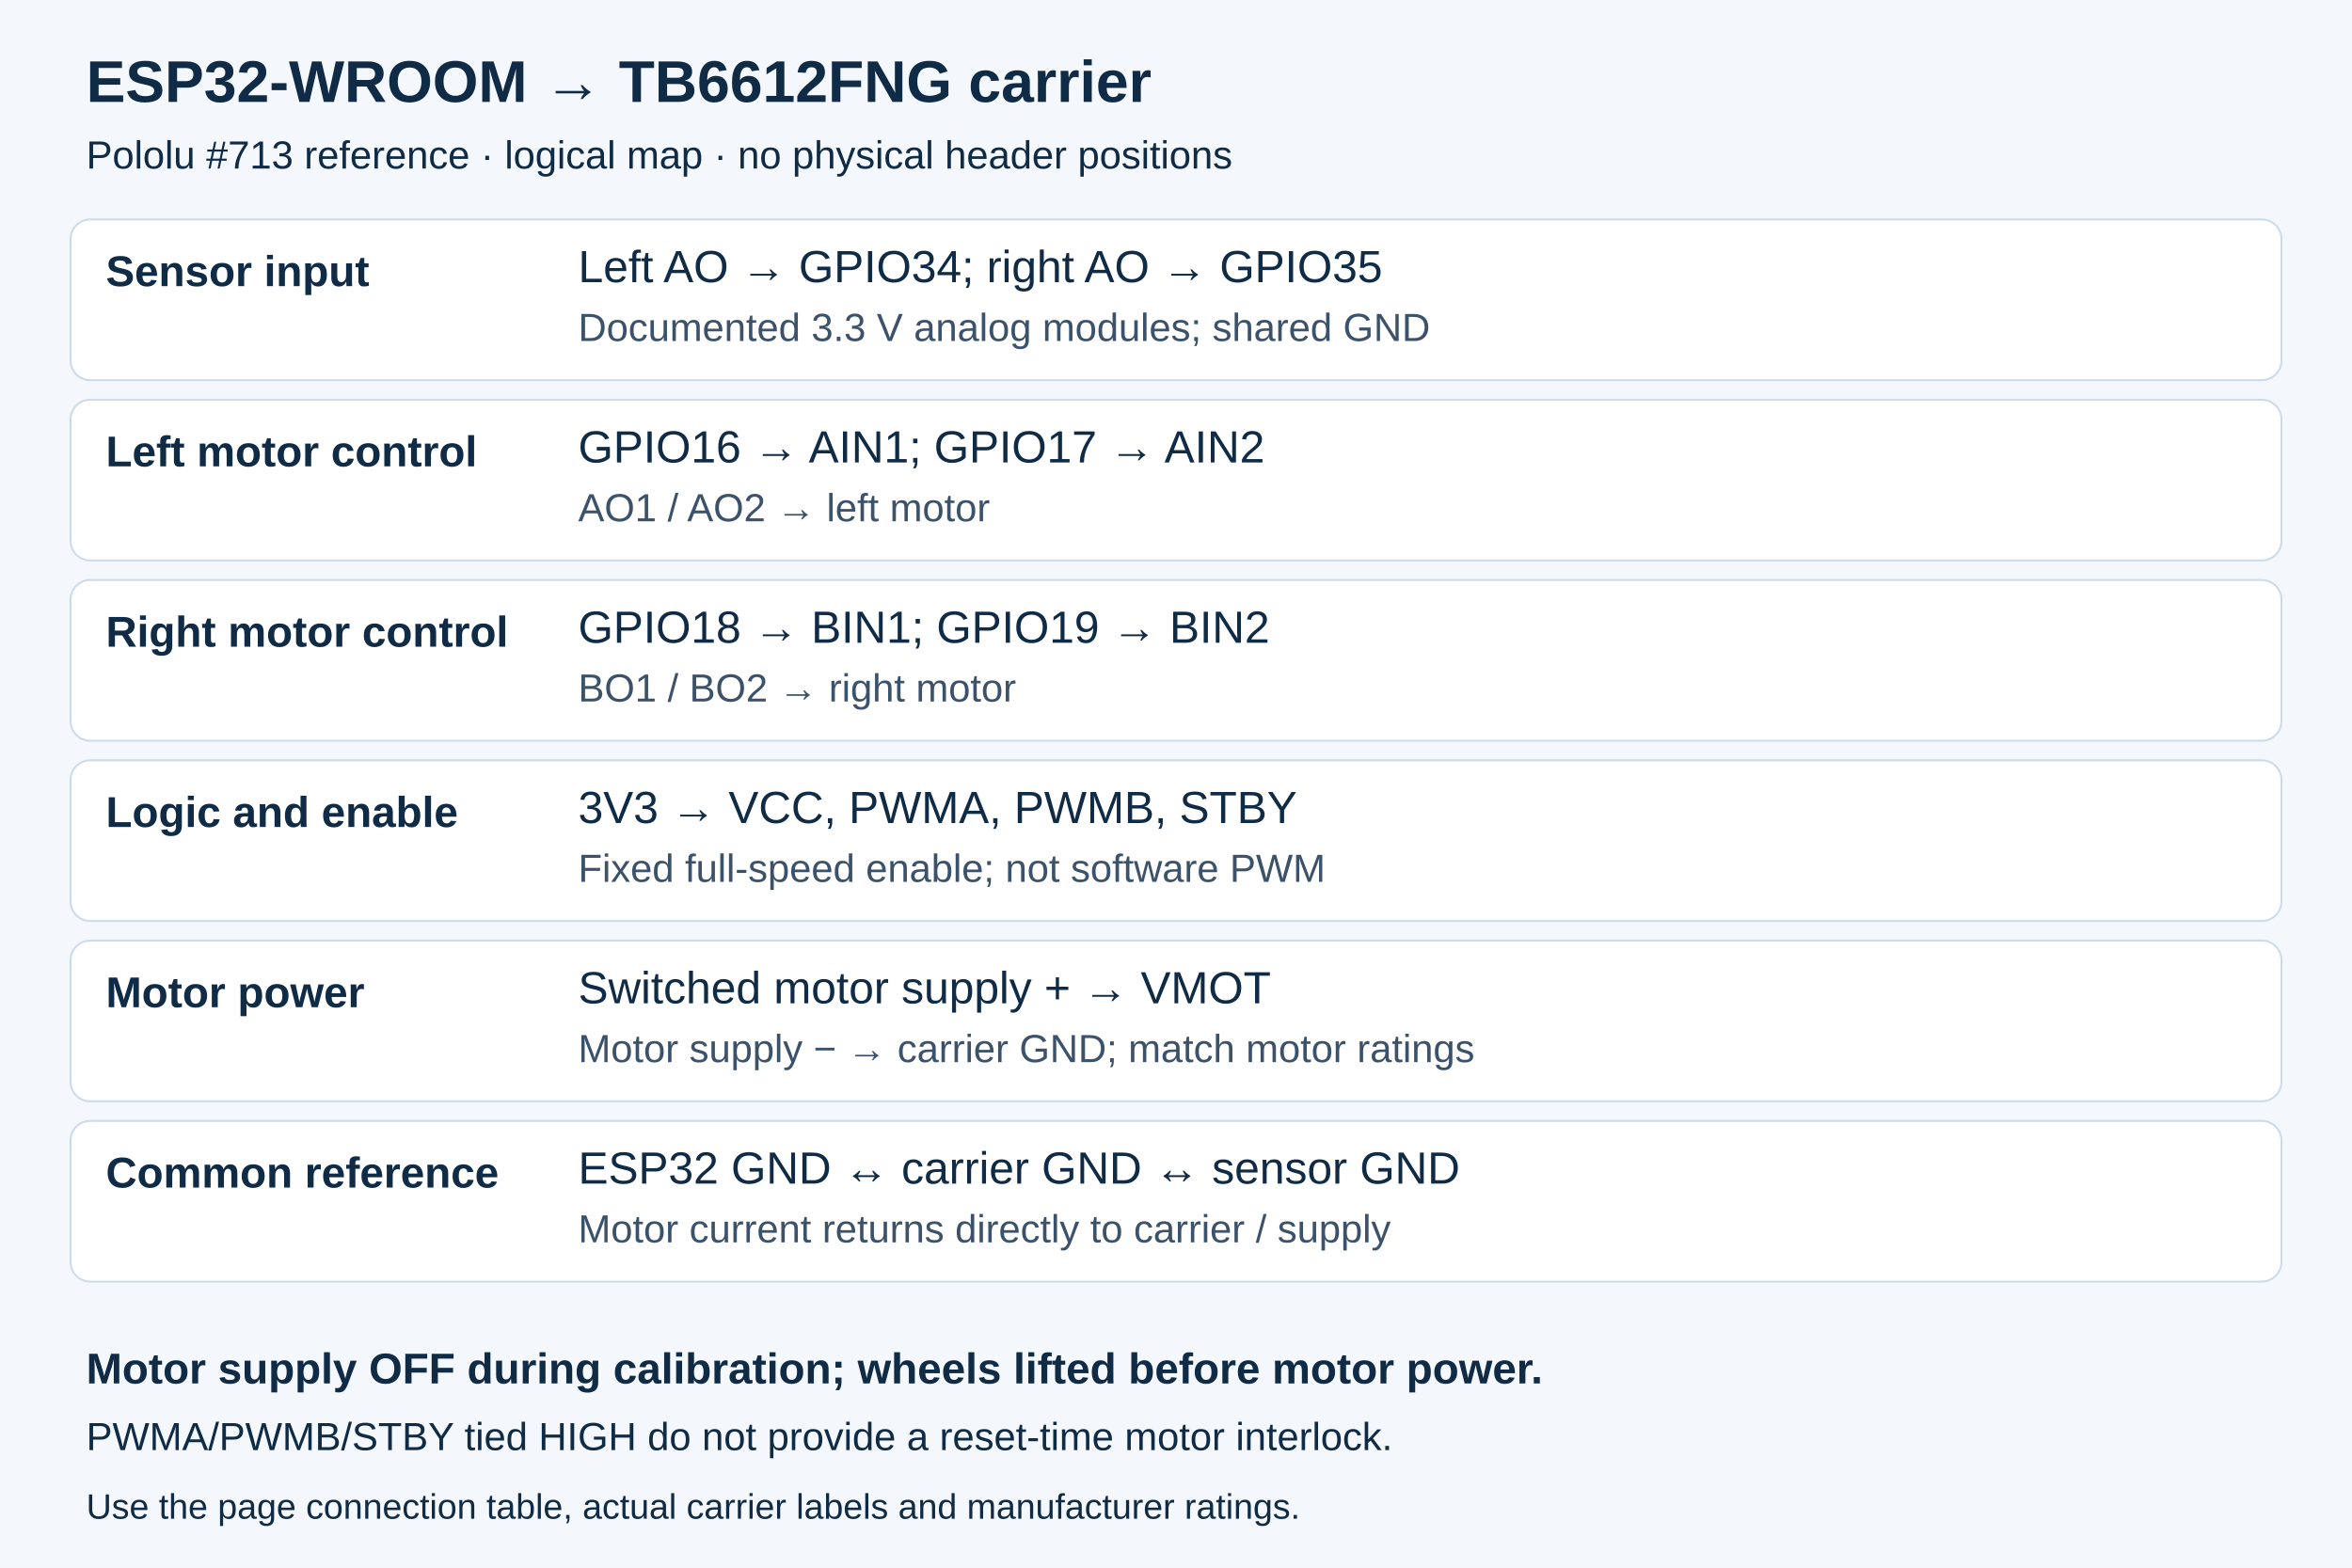
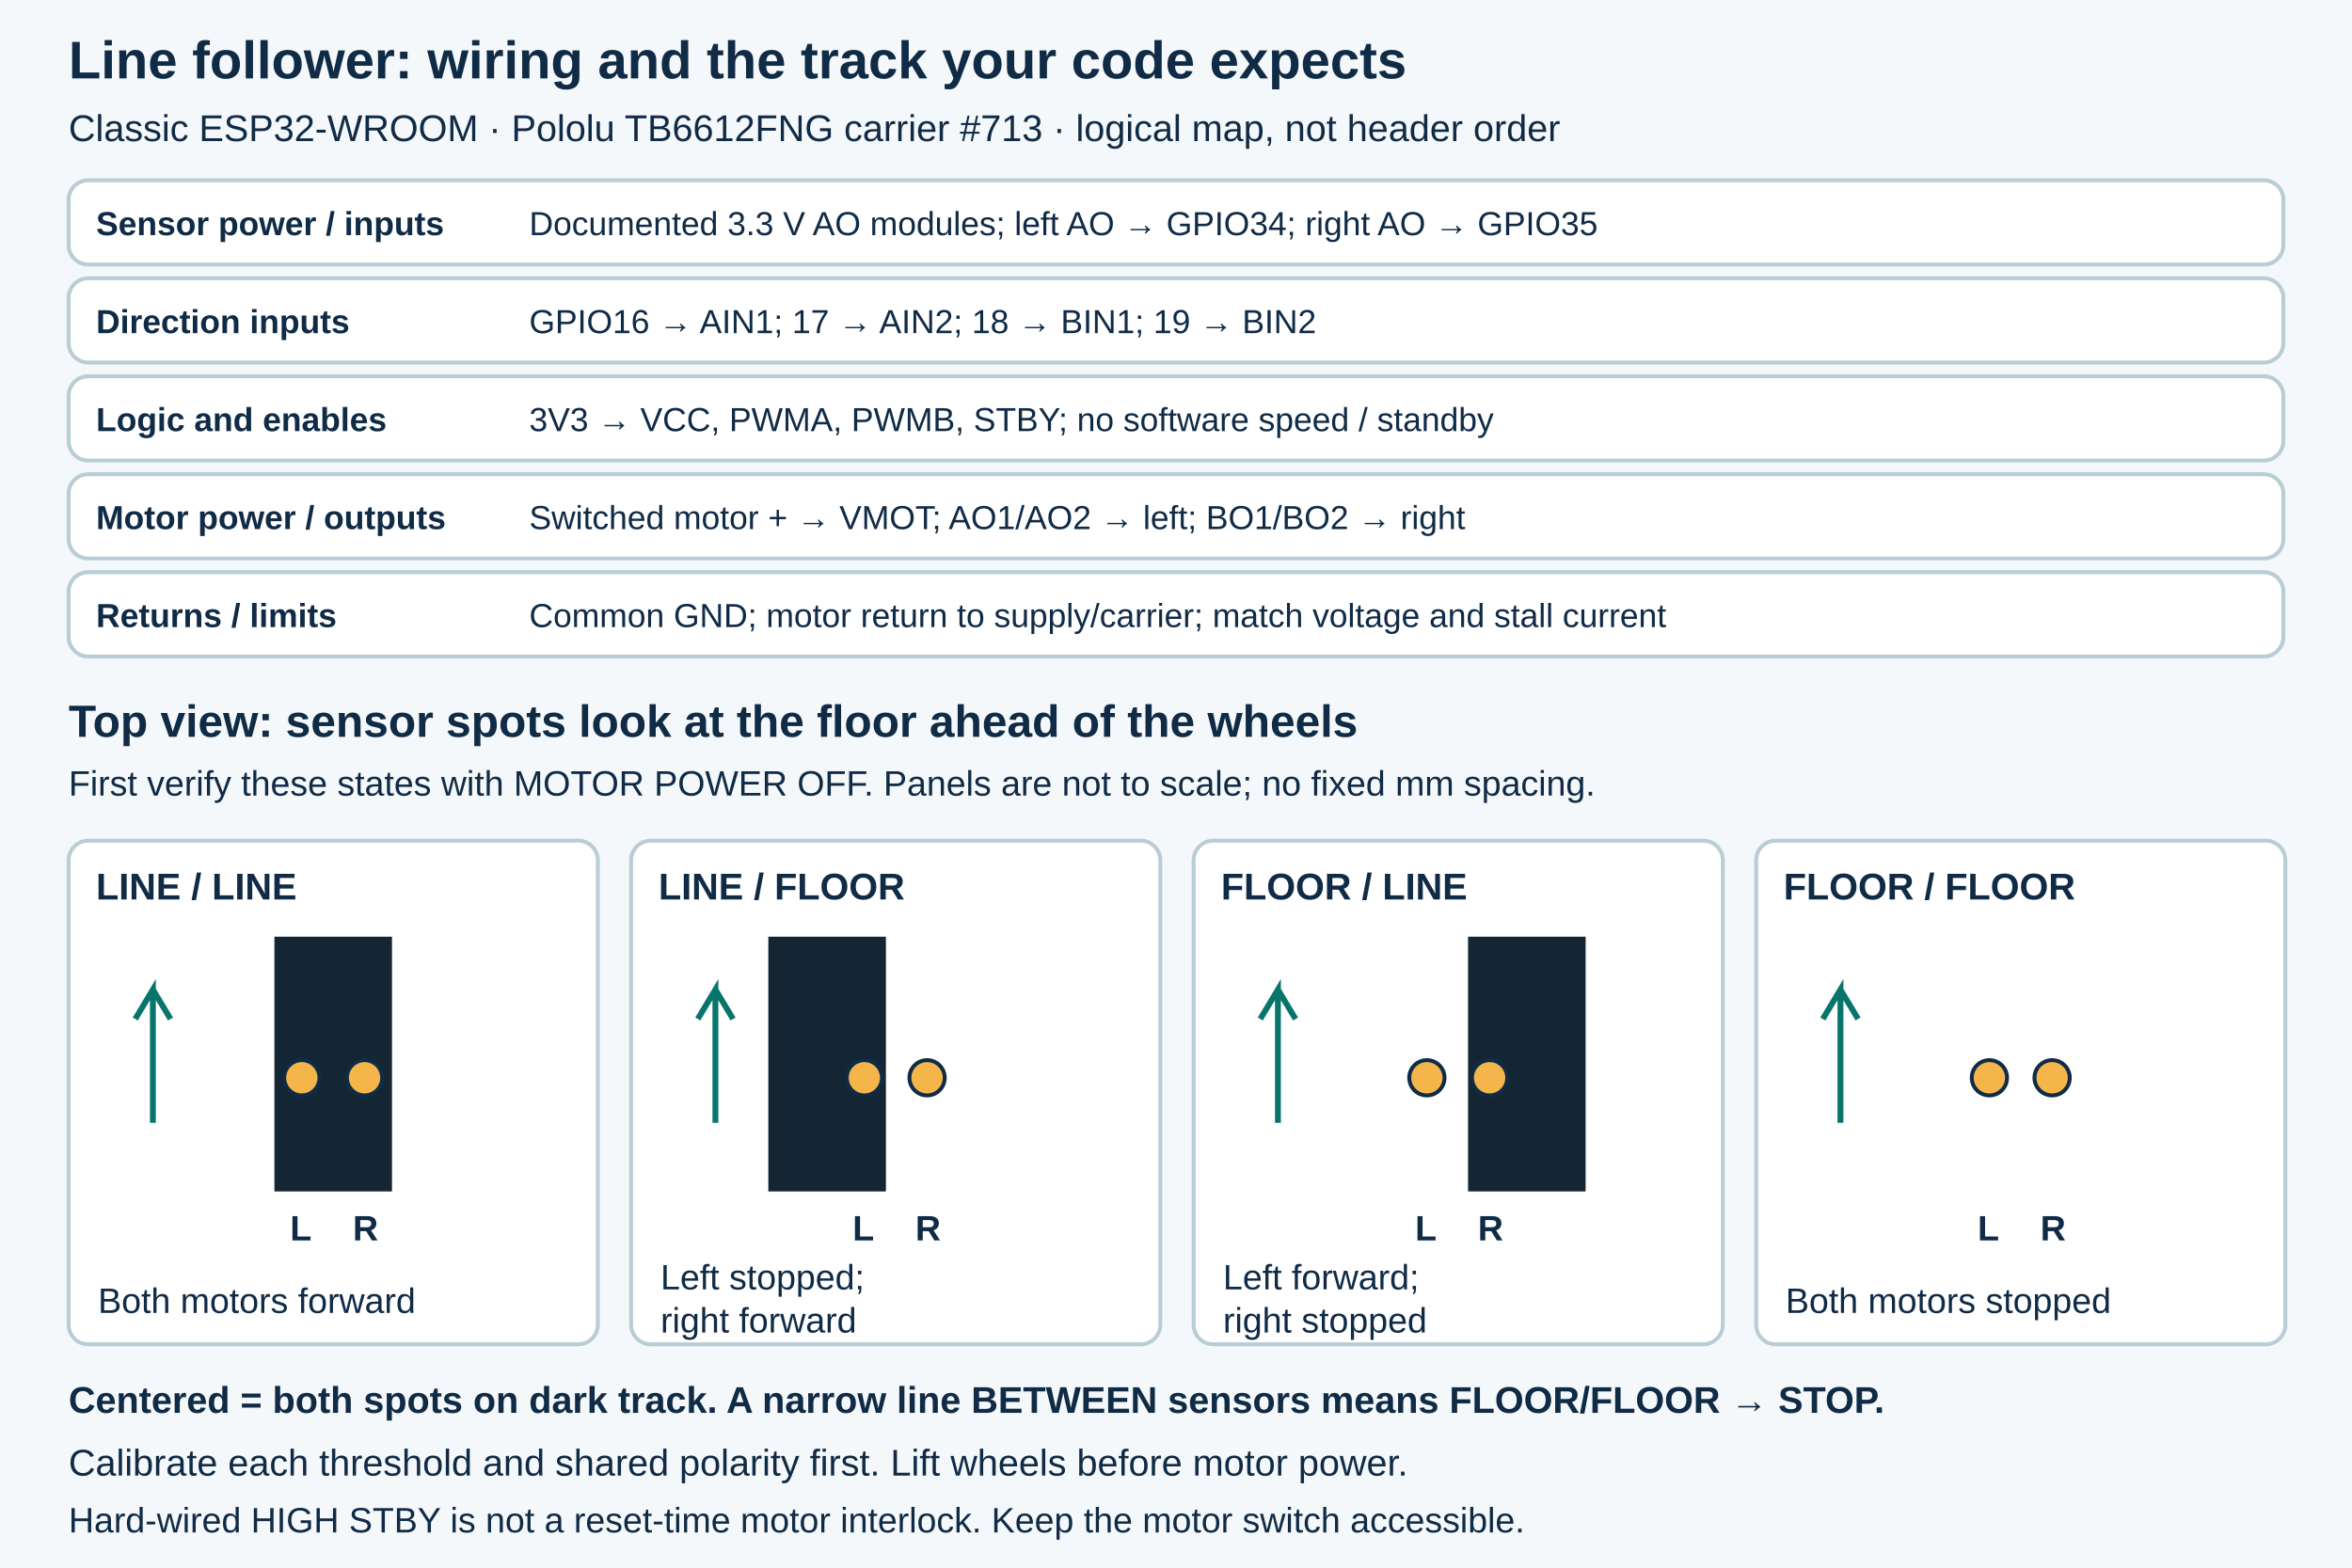
- <svg xmlns="http://www.w3.org/2000/svg" viewBox="0 0 1200 800" role="img" aria-labelledby="title desc">
-   <rect width="1200" height="800" fill="#f4f8fc" />
-   <g font-family="Arial, sans-serif" fill="#102b46">
-     <text x="44" y="52" font-size="30" font-weight="bold">ESP32-WROOM → TB6612FNG carrier</text>
-     <text x="44" y="86" font-size="20">Pololu #713 reference · logical map · no physical header positions</text>
-     <rect x="36" y="112" width="1128" height="82" rx="10" fill="white" stroke="#ccdbea" />
-     <text x="54" y="146" font-size="22" font-weight="bold">Sensor input</text>
-     <text x="295" y="144" font-size="23">Left AO → GPIO34; right AO → GPIO35</text>
-     <text x="295" y="174" font-size="20" fill="#3b526a">Documented 3.3 V analog modules; shared GND</text>
-     <rect x="36" y="204" width="1128" height="82" rx="10" fill="white" stroke="#ccdbea" />
-     <text x="54" y="238" font-size="22" font-weight="bold">Left motor control</text>
-     <text x="295" y="236" font-size="23">GPIO16 → AIN1; GPIO17 → AIN2</text>
-     <text x="295" y="266" font-size="20" fill="#3b526a">AO1 / AO2 → left motor</text>
-     <rect x="36" y="296" width="1128" height="82" rx="10" fill="white" stroke="#ccdbea" />
-     <text x="54" y="330" font-size="22" font-weight="bold">Right motor control</text>
-     <text x="295" y="328" font-size="23">GPIO18 → BIN1; GPIO19 → BIN2</text>
-     <text x="295" y="358" font-size="20" fill="#3b526a">BO1 / BO2 → right motor</text>
-     <rect x="36" y="388" width="1128" height="82" rx="10" fill="white" stroke="#ccdbea" />
-     <text x="54" y="422" font-size="22" font-weight="bold">Logic and enable</text>
-     <text x="295" y="420" font-size="23">3V3 → VCC, PWMA, PWMB, STBY</text>
-     <text x="295" y="450" font-size="20" fill="#3b526a">Fixed full-speed enable; not software PWM</text>
-     <rect x="36" y="480" width="1128" height="82" rx="10" fill="white" stroke="#ccdbea" />
-     <text x="54" y="514" font-size="22" font-weight="bold">Motor power</text>
-     <text x="295" y="512" font-size="23">Switched motor supply + → VMOT</text>
-     <text x="295" y="542" font-size="20" fill="#3b526a">Motor supply − → carrier GND; match motor ratings</text>
-     <rect x="36" y="572" width="1128" height="82" rx="10" fill="white" stroke="#ccdbea" />
-     <text x="54" y="606" font-size="22" font-weight="bold">Common reference</text>
-     <text x="295" y="604" font-size="23">ESP32 GND ↔ carrier GND ↔ sensor GND</text>
-     <text x="295" y="634" font-size="20" fill="#3b526a">Motor current returns directly to carrier / supply</text>
-     <text x="44" y="706" font-size="22" font-weight="bold">Motor supply OFF during calibration; wheels lifted before motor power.</text>
-     <text x="44" y="740" font-size="20">PWMA/PWMB/STBY tied HIGH do not provide a reset-time motor interlock.</text>
-     <text x="44" y="775" font-size="18">Use the page connection table, actual carrier labels and manufacturer ratings.</text>
+ <svg xmlns="http://www.w3.org/2000/svg" viewBox="0 0 1200 800" width="1200" height="800" role="img" aria-labelledby="title desc">
+   <rect width="1200" height="800" fill="#f5f8fa" />
+   <g font-family="Arial, Helvetica, sans-serif" fill="#102b46">
+     <text x="35" y="40" font-size="27" font-weight="700">Line follower: wiring and the track your code expects</text>
+     <text x="35" y="72" font-size="19">Classic ESP32-WROOM · Pololu TB6612FNG carrier #713 · logical map, not header order</text>
+     <rect x="35" y="92" width="1130" height="43" rx="10" fill="#ffffff" stroke="#b9cdd5" stroke-width="2" />
+     <text x="49" y="120" font-size="17" font-weight="700">Sensor power / inputs</text>
+     <text x="270" y="120" font-size="17">Documented 3.3 V AO modules; left AO → GPIO34; right AO → GPIO35</text>
+     <rect x="35" y="142" width="1130" height="43" rx="10" fill="#ffffff" stroke="#b9cdd5" stroke-width="2" />
+     <text x="49" y="170" font-size="17" font-weight="700">Direction inputs</text>
+     <text x="270" y="170" font-size="17">GPIO16 → AIN1; 17 → AIN2; 18 → BIN1; 19 → BIN2</text>
+     <rect x="35" y="192" width="1130" height="43" rx="10" fill="#ffffff" stroke="#b9cdd5" stroke-width="2" />
+     <text x="49" y="220" font-size="17" font-weight="700">Logic and enables</text>
+     <text x="270" y="220" font-size="17">3V3 → VCC, PWMA, PWMB, STBY; no software speed / standby</text>
+     <rect x="35" y="242" width="1130" height="43" rx="10" fill="#ffffff" stroke="#b9cdd5" stroke-width="2" />
+     <text x="49" y="270" font-size="17" font-weight="700">Motor power / outputs</text>
+     <text x="270" y="270" font-size="17">Switched motor + → VMOT; AO1/AO2 → left; BO1/BO2 → right</text>
+     <rect x="35" y="292" width="1130" height="43" rx="10" fill="#ffffff" stroke="#b9cdd5" stroke-width="2" />
+     <text x="49" y="320" font-size="17" font-weight="700">Returns / limits</text>
+     <text x="270" y="320" font-size="17">Common GND; motor return to supply/carrier; match voltage and stall current</text>
+     <text x="35" y="376" font-size="23" font-weight="700">Top view: sensor spots look at the floor ahead of the wheels</text>
+     <text x="35" y="406" font-size="18">First verify these states with MOTOR POWER OFF. Panels are not to scale; no fixed mm spacing.</text>
+     <rect x="35" y="429" width="270" height="257" rx="10" fill="#ffffff" stroke="#b9cdd5" stroke-width="2" />
+     <text x="49" y="459" font-size="19" font-weight="700">LINE / LINE</text>
+     <rect x="140" y="478" width="60" height="130" fill="#142633" />
+     <path d="M78 573 V505 l-9 15 M78 505 l9 15" fill="none" stroke="#08756c" stroke-width="3" />
+     <circle cx="154" cy="550" r="9" fill="#f4b54a" stroke="#102b46" stroke-width="2" />
+     <text x="148" y="633" font-size="18" font-weight="700">L</text>
+     <circle cx="186" cy="550" r="9" fill="#f4b54a" stroke="#102b46" stroke-width="2" />
+     <text x="180" y="633" font-size="18" font-weight="700">R</text>
+     <text x="50" y="670" font-size="18">Both motors forward</text>
+     <rect x="322" y="429" width="270" height="257" rx="10" fill="#ffffff" stroke="#b9cdd5" stroke-width="2" />
+     <text x="336" y="459" font-size="19" font-weight="700">LINE / FLOOR</text>
+     <rect x="392" y="478" width="60" height="130" fill="#142633" />
+     <path d="M365 573 V505 l-9 15 M365 505 l9 15" fill="none" stroke="#08756c" stroke-width="3" />
+     <circle cx="441" cy="550" r="9" fill="#f4b54a" stroke="#102b46" stroke-width="2" />
+     <text x="435" y="633" font-size="18" font-weight="700">L</text>
+     <circle cx="473" cy="550" r="9" fill="#f4b54a" stroke="#102b46" stroke-width="2" />
+     <text x="467" y="633" font-size="18" font-weight="700">R</text>
+     <text x="337" y="658" font-size="18">Left stopped;</text>
+     <text x="337" y="680" font-size="18">right forward</text>
+     <rect x="609" y="429" width="270" height="257" rx="10" fill="#ffffff" stroke="#b9cdd5" stroke-width="2" />
+     <text x="623" y="459" font-size="19" font-weight="700">FLOOR / LINE</text>
+     <rect x="749" y="478" width="60" height="130" fill="#142633" />
+     <path d="M652 573 V505 l-9 15 M652 505 l9 15" fill="none" stroke="#08756c" stroke-width="3" />
+     <circle cx="728" cy="550" r="9" fill="#f4b54a" stroke="#102b46" stroke-width="2" />
+     <text x="722" y="633" font-size="18" font-weight="700">L</text>
+     <circle cx="760" cy="550" r="9" fill="#f4b54a" stroke="#102b46" stroke-width="2" />
+     <text x="754" y="633" font-size="18" font-weight="700">R</text>
+     <text x="624" y="658" font-size="18">Left forward;</text>
+     <text x="624" y="680" font-size="18">right stopped</text>
+     <rect x="896" y="429" width="270" height="257" rx="10" fill="#ffffff" stroke="#b9cdd5" stroke-width="2" />
+     <text x="910" y="459" font-size="19" font-weight="700">FLOOR / FLOOR</text>
+     <path d="M939 573 V505 l-9 15 M939 505 l9 15" fill="none" stroke="#08756c" stroke-width="3" />
+     <circle cx="1015" cy="550" r="9" fill="#f4b54a" stroke="#102b46" stroke-width="2" />
+     <text x="1009" y="633" font-size="18" font-weight="700">L</text>
+     <circle cx="1047" cy="550" r="9" fill="#f4b54a" stroke="#102b46" stroke-width="2" />
+     <text x="1041" y="633" font-size="18" font-weight="700">R</text>
+     <text x="911" y="670" font-size="18">Both motors stopped</text>
+     <text x="35" y="721" font-size="19" font-weight="700">Centered = both spots on dark track. A narrow line BETWEEN sensors means FLOOR/FLOOR → STOP.</text>
+     <text x="35" y="753" font-size="19">Calibrate each threshold and shared polarity first. Lift wheels before motor power.</text>
+     <text x="35" y="782" font-size="18">Hard-wired HIGH STBY is not a reset-time motor interlock. Keep the motor switch accessible.</text>
  </g>
</svg>
